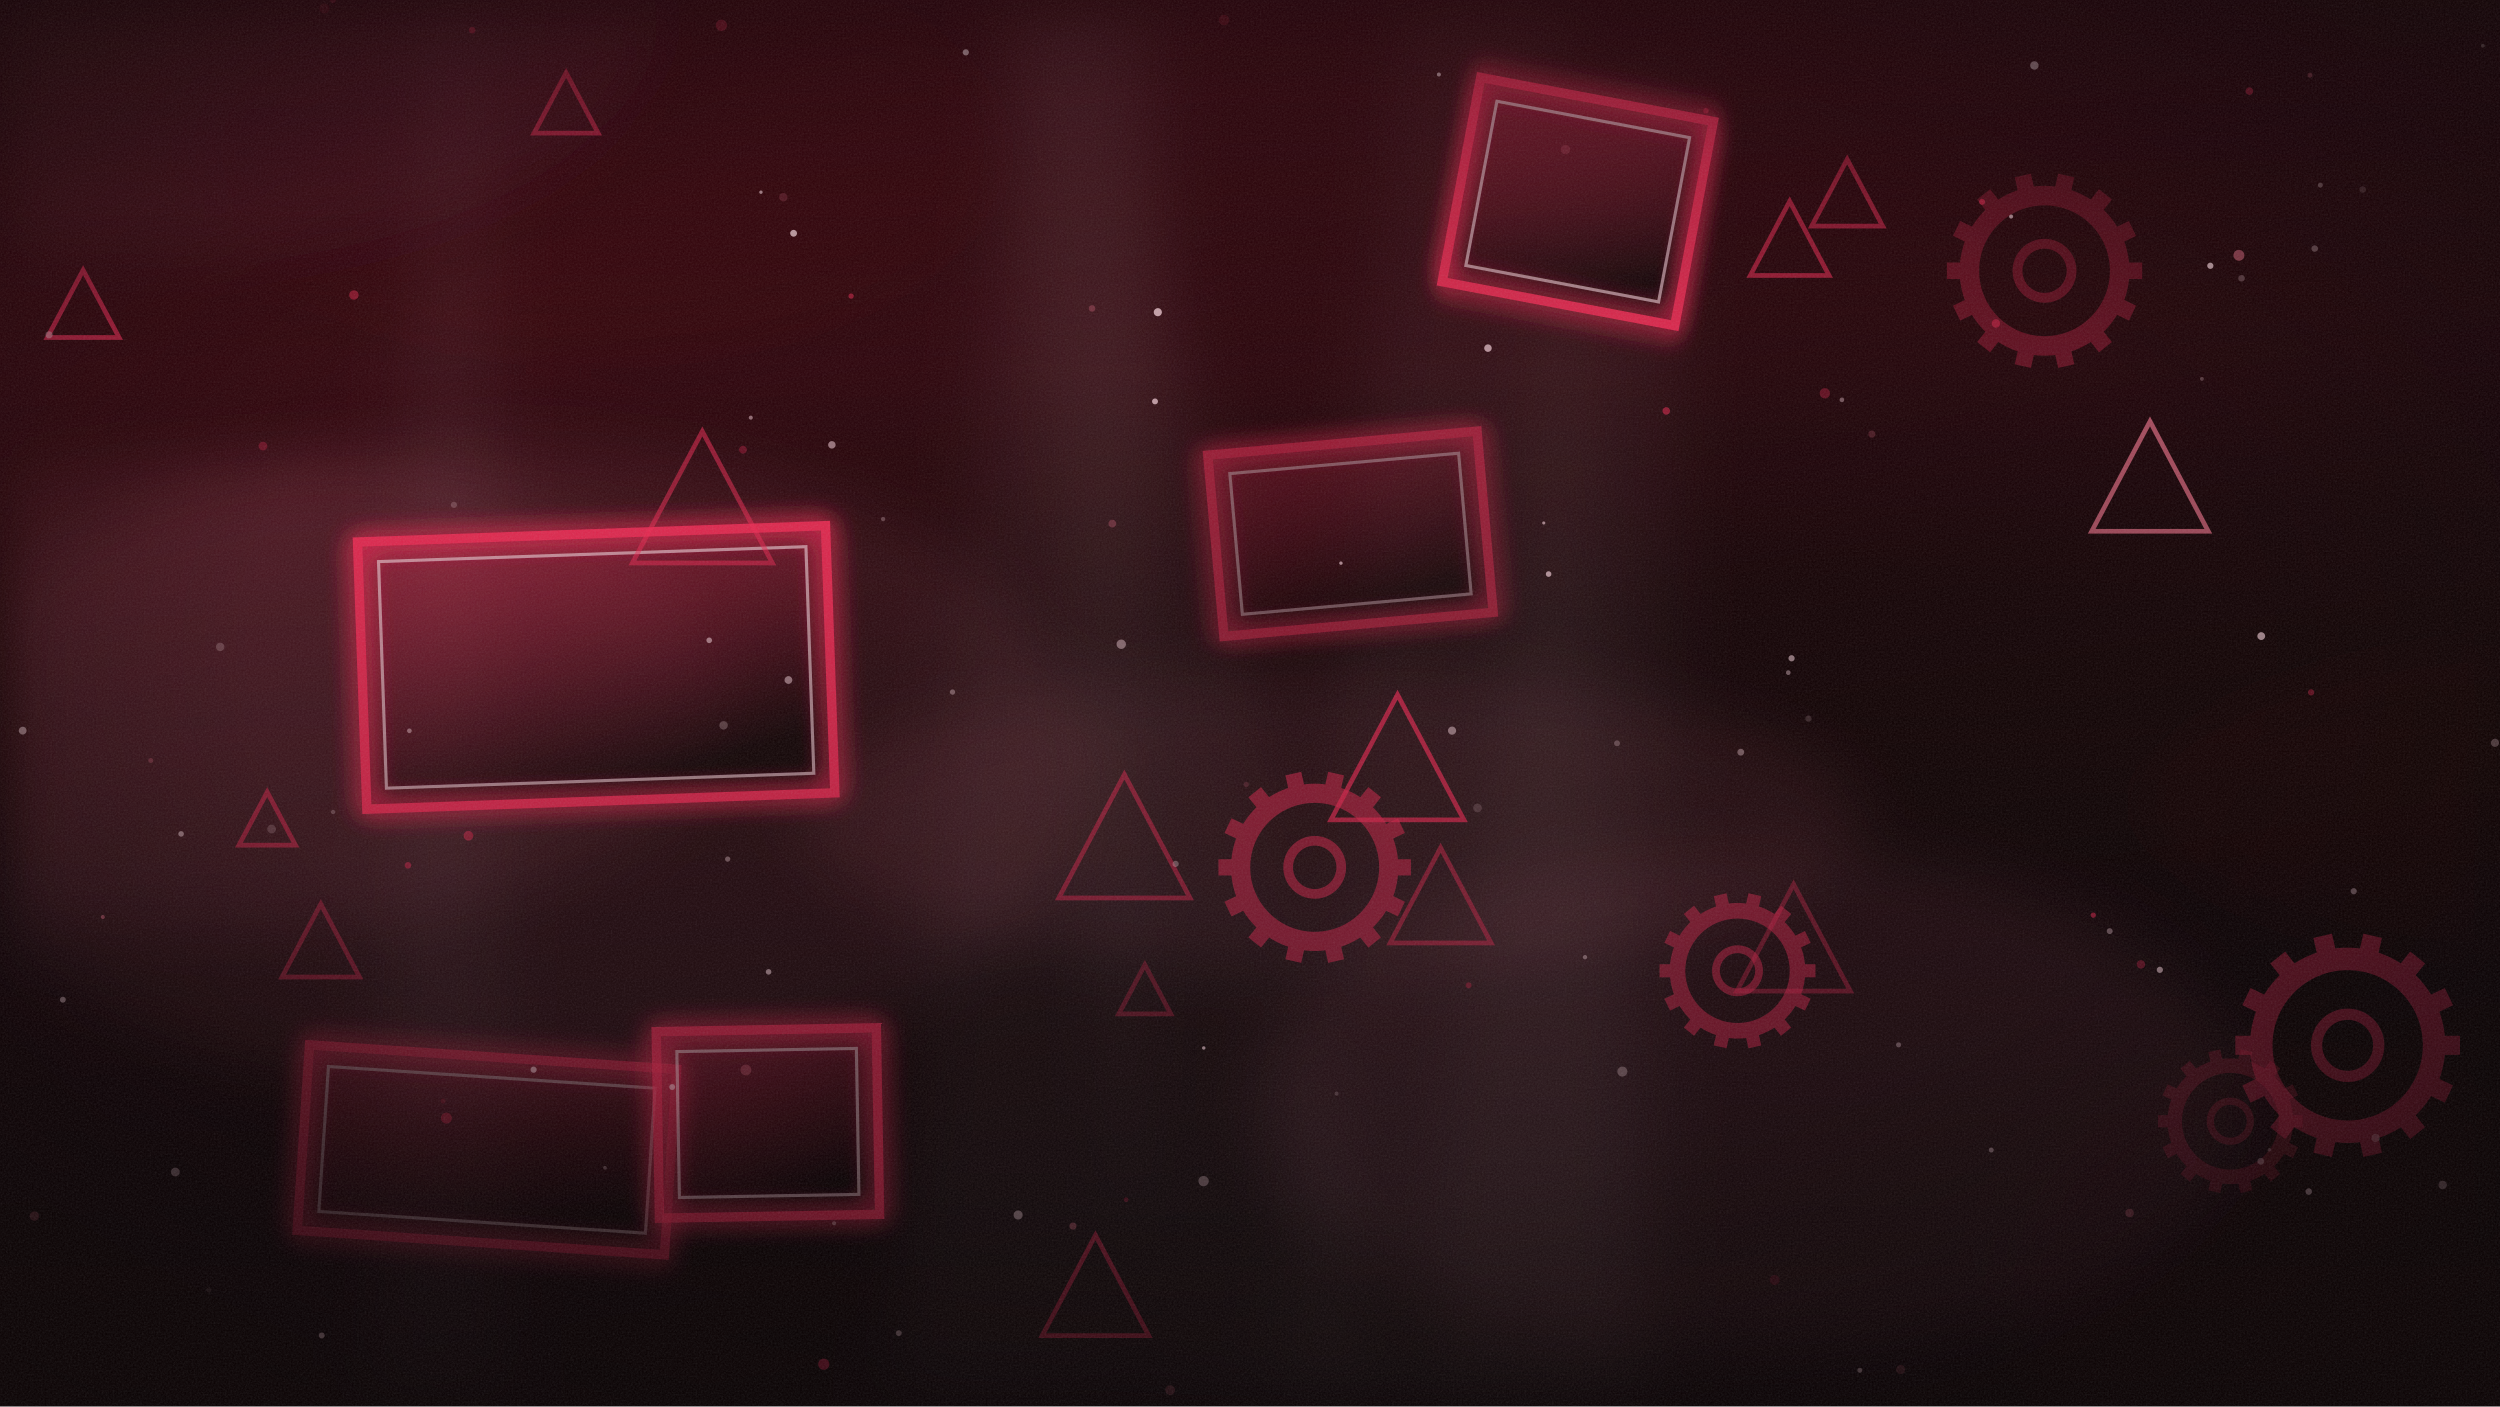
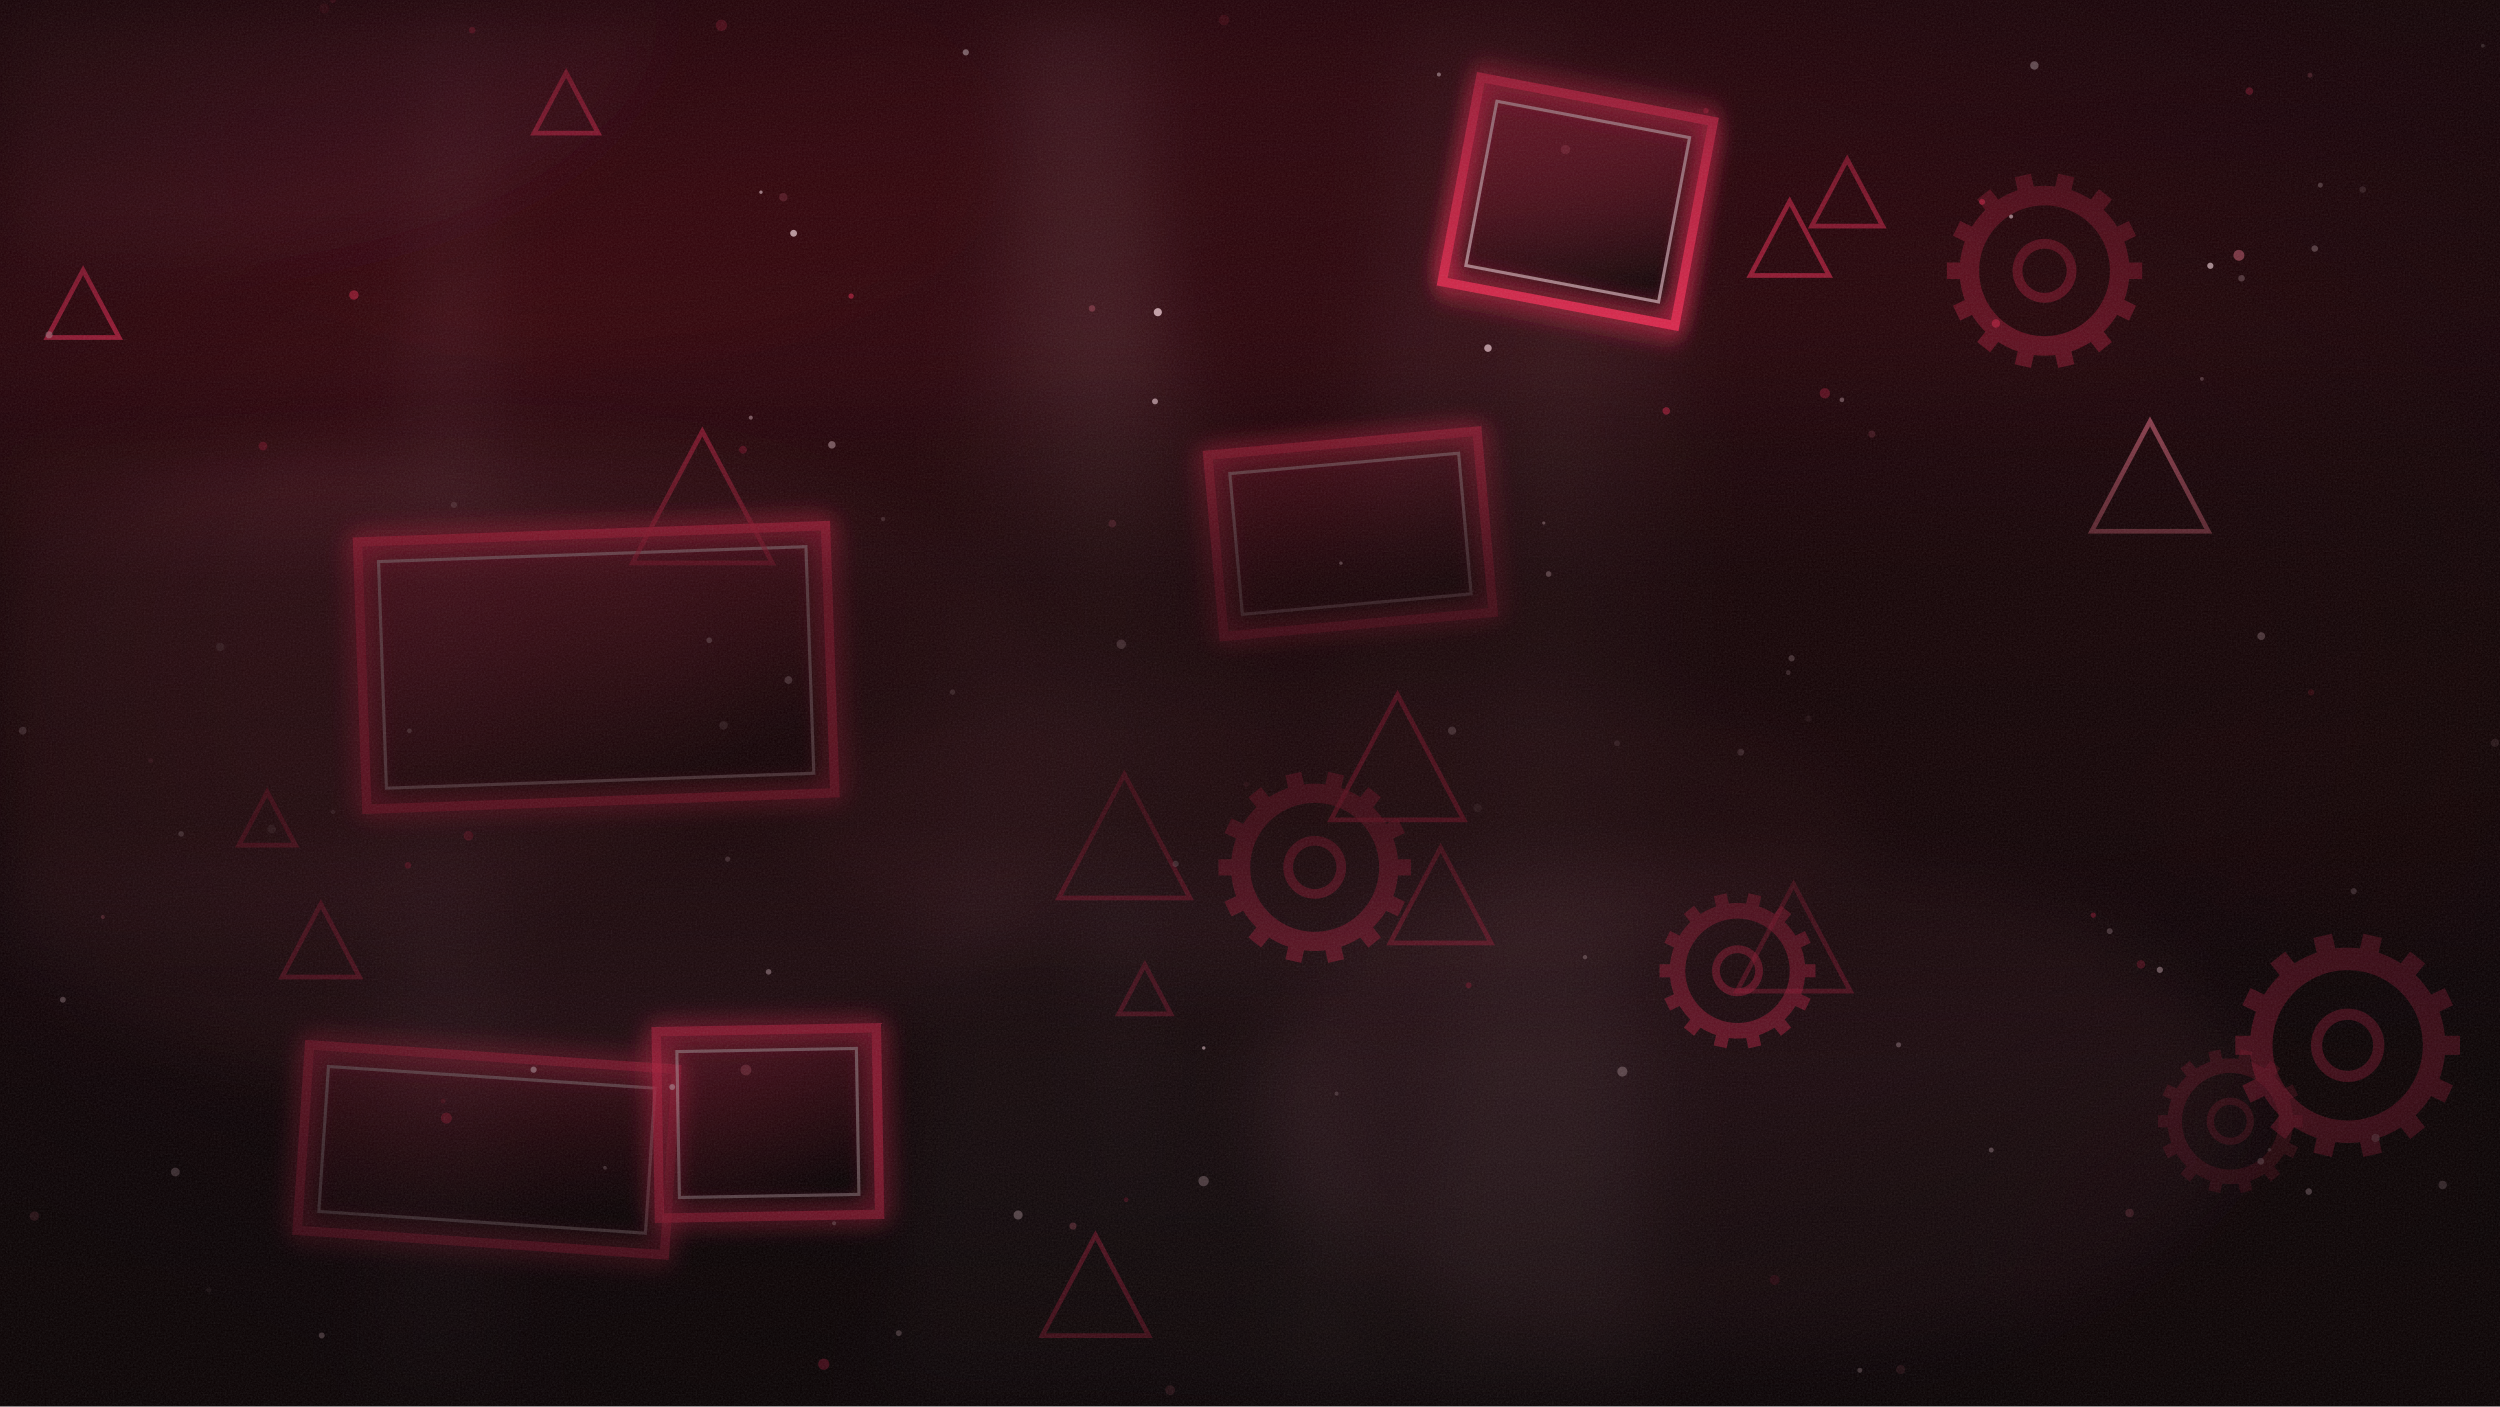
<svg xmlns="http://www.w3.org/2000/svg" class="art art--titan-complex" viewBox="0 0 1600 900" preserveAspectRatio="xMidYMid slice" role="img" aria-label="Crimson structures and black saw gears on deep red">
  <defs>
    <linearGradient id="g-bg" x1="0" y1="0" x2="0.3" y2="1">
      <stop offset="0%" stop-color="#4d0512" />
      <stop offset="58%" stop-color="#160205" />
      <stop offset="100%" stop-color="#080102" />
    </linearGradient>
    <linearGradient id="g-slab" x1="0" y1="0" x2="0.4" y2="1">
      <stop offset="0%" stop-color="#ff2d5a" stop-opacity="0.42" />
      <stop offset="100%" stop-color="#080102" stop-opacity="0.72" />
    </linearGradient>
    <linearGradient id="g-blade" x1="0" y1="0" x2="1" y2="1">
      <stop offset="0%" stop-color="#ffd9e2" stop-opacity="0.7" />
      <stop offset="60%" stop-color="#ff2d5a" stop-opacity="0.28" />
      <stop offset="100%" stop-color="#ff7a95" stop-opacity="0" />
    </linearGradient>
    <linearGradient id="g-beam" x1="0" y1="0" x2="1" y2="0">
      <stop offset="0%" stop-color="#ff2d5a" stop-opacity="0" />
      <stop offset="30%" stop-color="#ffd9e2" />
      <stop offset="70%" stop-color="#ff2d5a" />
      <stop offset="100%" stop-color="#ff2d5a" stop-opacity="0" />
    </linearGradient>
    <radialGradient id="g-orb" cx="42%" cy="38%" r="62%">
      <stop offset="0%" stop-color="#ffd9e2" />
      <stop offset="38%" stop-color="#ff2d5a" />
      <stop offset="78%" stop-color="#ff7a95" stop-opacity="0.7" />
      <stop offset="100%" stop-color="#080102" />
    </radialGradient>
    <radialGradient id="g-halo" cx="50%" cy="50%" r="50%">
      <stop offset="0%" stop-color="#ff2d5a" stop-opacity="0.42" />
      <stop offset="100%" stop-color="#ff2d5a" stop-opacity="0" />
    </radialGradient>
    <linearGradient id="g-vig" x1="0" y1="0" x2="0" y2="1">
      <stop offset="0%" stop-color="#080102" stop-opacity="0.42" />
      <stop offset="26%" stop-color="#080102" stop-opacity="0.02" />
      <stop offset="100%" stop-color="#080102" stop-opacity="0.5" />
    </linearGradient>
    <filter id="g-glow" x="-70%" y="-70%" width="240%" height="240%">
      <feGaussianBlur stdDeviation="8" result="b" />
      <feFlood flood-color="#ff2d5a" result="fc" />
      <feComposite in="fc" in2="b" operator="in" result="g" />
      <feMerge>
        <feMergeNode in="g" />
        <feMergeNode in="g" />
        <feMergeNode in="SourceGraphic" />
      </feMerge>
    </filter>
    <filter id="g-soft">
      <feGaussianBlur stdDeviation="20" />
    </filter>
    <radialGradient id="g-corner" cx="50%" cy="46%" r="72%">
      <stop offset="55%" stop-color="#080102" stop-opacity="0" />
      <stop offset="100%" stop-color="#080102" stop-opacity="0.72" />
    </radialGradient>
    <filter id="g-grain">
      <feTurbulence type="fractalNoise" baseFrequency="0.85" numOctaves="4" />
      <feColorMatrix type="saturate" values="0" />
    </filter>
  </defs>
  <rect width="1600" height="900" fill="url(#g-bg)" />
  <g filter="url(#g-soft)">
    <ellipse cx="1118.8" cy="706.4" rx="316.1" ry="161.8" fill="#ff7a95" opacity="0.1" />
    <ellipse cx="852.6" cy="526.2" rx="338.5" ry="97.2" fill="#ff7a95" opacity="0.1" />
    <ellipse cx="382.2" cy="96.9" rx="257.6" ry="129.8" fill="#4d0512" opacity="0.1" />
    <ellipse cx="1482.5" cy="828.4" rx="194.2" ry="152.9" fill="#4d0512" opacity="0.1" />
    <ellipse cx="77.3" cy="15.1" rx="333.7" ry="147.7" fill="#ff7a95" opacity="0.1" />
    <ellipse cx="1680.6" cy="513.7" rx="310.7" ry="105.4" fill="#4d0512" opacity="0.1" />
    <ellipse cx="319.1" cy="490.7" rx="379.4" ry="208.2" fill="#ff7a95" opacity="0.1" />
    <ellipse cx="142.4" cy="444" rx="324.2" ry="153.3" fill="#ff7a95" opacity="0.1" />
  </g>
  <g filter="url(#g-soft)" opacity="0.5">
    <path d="M902.6 -26.4 L998.6 -26.4 L1047.1 960 L808.2 960 Z" fill="#ffd9e2" opacity="0.1" />
    <path d="M274.9 -119.5 L312.3 -119.5 L323.7 960 L232.7 960 Z" fill="#ffd9e2" opacity="0.1" />
    <path d="M1009.9 48.4 L1077.9 48.4 L1059.6 960 L895.7 960 Z" fill="#ffd9e2" opacity="0.1" />
    <path d="M656.3 -64.5 L747.6 -64.5 L720.9 960 L562.2 960 Z" fill="#ffd9e2" opacity="0.1" />
    <path d="M639.2 -36.7 L706.7 -36.7 L900.5 960 L737.6 960 Z" fill="#ffd9e2" opacity="0.1" />
  </g>
  <g transform="translate(1009.7 129) rotate(10.7)" opacity="0.88">
    <rect x="-75.7" y="-66.5" width="151.5" height="133" fill="url(#g-slab)" />
    <rect x="-75.7" y="-66.5" width="151.5" height="133" fill="none" stroke="#ff2d5a" stroke-width="6" filter="url(#g-glow)" />
    <rect x="-62.7" y="-53.5" width="125.5" height="107" fill="none" stroke="#ffd9e2" stroke-width="2" opacity="0.7" />
  </g>
  <g transform="translate(381.5 427.1) rotate(-2)" opacity="0.93">
    <rect x="-149.8" y="-85.5" width="299.7" height="171.1" fill="url(#g-slab)" />
    <rect x="-149.8" y="-85.5" width="299.7" height="171.1" fill="none" stroke="#ff2d5a" stroke-width="6" filter="url(#g-glow)" />
    <rect x="-136.8" y="-72.5" width="273.7" height="145.1" fill="none" stroke="#ffd9e2" stroke-width="2" opacity="0.7" />
  </g>
  <g transform="translate(311.7 735.9) rotate(3.8)" opacity="0.57">
    <rect x="-117.8" y="-59.5" width="235.5" height="119" fill="url(#g-slab)" />
    <rect x="-117.8" y="-59.5" width="235.5" height="119" fill="none" stroke="#ff2d5a" stroke-width="6" filter="url(#g-glow)" />
    <rect x="-104.8" y="-46.5" width="209.5" height="93" fill="none" stroke="#ffd9e2" stroke-width="2" opacity="0.7" />
  </g>
  <g transform="translate(864.3 341.6) rotate(-5.1)" opacity="0.56">
    <rect x="-86.5" y="-58.2" width="173" height="116.4" fill="url(#g-slab)" />
    <rect x="-86.5" y="-58.2" width="173" height="116.4" fill="none" stroke="#ff2d5a" stroke-width="6" filter="url(#g-glow)" />
    <rect x="-73.5" y="-45.2" width="147" height="90.4" fill="none" stroke="#ffd9e2" stroke-width="2" opacity="0.7" />
  </g>
  <g transform="translate(491.5 718.7) rotate(-1)" opacity="0.75">
    <rect x="-70.5" y="-59.7" width="140.9" height="119.4" fill="url(#g-slab)" />
    <rect x="-70.5" y="-59.7" width="140.9" height="119.4" fill="none" stroke="#ff2d5a" stroke-width="6" filter="url(#g-glow)" />
    <rect x="-57.5" y="-46.7" width="114.9" height="93.4" fill="none" stroke="#ffd9e2" stroke-width="2" opacity="0.7" />
  </g>
  <g transform="translate(1502.5 669)" fill="none" stroke="#ff2d5a" opacity="0.45">
    <circle r="55.3" stroke-width="14.4" />
    <circle r="19.9" stroke-width="7.2" />
    <path d="M58.1 0 L71.9 0" stroke-width="12.2" />
    <path d="M52.3 25.2 L64.8 31.2" stroke-width="12.2" />
    <path d="M36.2 45.4 L44.8 56.2" stroke-width="12.2" />
    <path d="M12.9 56.6 L16 70.1" stroke-width="12.2" />
    <path d="M-12.9 56.6 L-16 70.1" stroke-width="12.2" />
    <path d="M-36.2 45.4 L-44.8 56.2" stroke-width="12.2" />
    <path d="M-52.3 25.2 L-64.8 31.2" stroke-width="12.2" />
    <path d="M-58.1 0 L-71.9 0" stroke-width="12.2" />
    <path d="M-52.3 -25.2 L-64.8 -31.2" stroke-width="12.2" />
    <path d="M-36.2 -45.4 L-44.8 -56.2" stroke-width="12.2" />
    <path d="M-12.9 -56.6 L-16 -70.1" stroke-width="12.2" />
    <path d="M12.9 -56.6 L16 -70.1" stroke-width="12.2" />
    <path d="M36.2 -45.4 L44.8 -56.2" stroke-width="12.2" />
    <path d="M52.3 -25.2 L64.8 -31.2" stroke-width="12.2" />
  </g>
  <g transform="translate(1112 621.3)" fill="none" stroke="#ff2d5a" opacity="0.51">
    <circle r="38.4" stroke-width="10" />
    <circle r="13.8" stroke-width="5" />
    <path d="M40.3 0 L49.9 0" stroke-width="8.4" />
    <path d="M36.3 17.5 L45 21.7" stroke-width="8.4" />
    <path d="M25.1 31.5 L31.1 39" stroke-width="8.4" />
    <path d="M9 39.3 L11.1 48.7" stroke-width="8.4" />
    <path d="M-9 39.3 L-11.1 48.7" stroke-width="8.4" />
    <path d="M-25.1 31.5 L-31.1 39" stroke-width="8.4" />
    <path d="M-36.3 17.5 L-45 21.7" stroke-width="8.4" />
    <path d="M-40.3 0 L-49.9 0" stroke-width="8.4" />
    <path d="M-36.3 -17.5 L-45 -21.7" stroke-width="8.4" />
    <path d="M-25.1 -31.5 L-31.1 -39" stroke-width="8.4" />
    <path d="M-9 -39.3 L-11.1 -48.7" stroke-width="8.4" />
    <path d="M9 -39.3 L11.1 -48.7" stroke-width="8.4" />
    <path d="M25.1 -31.5 L31.1 -39" stroke-width="8.4" />
    <path d="M36.3 -17.5 L45 -21.7" stroke-width="8.4" />
  </g>
  <g transform="translate(841.4 555.1)" fill="none" stroke="#ff2d5a" opacity="0.54">
    <circle r="47.4" stroke-width="12.3" />
    <circle r="17" stroke-width="6.2" />
    <path d="M49.7 0 L61.6 0" stroke-width="10.4" />
    <path d="M44.8 21.6 L55.5 26.7" stroke-width="10.4" />
    <path d="M31 38.9 L38.4 48.1" stroke-width="10.4" />
    <path d="M11.1 48.5 L13.7 60" stroke-width="10.4" />
    <path d="M-11.1 48.5 L-13.7 60" stroke-width="10.4" />
    <path d="M-31 38.9 L-38.4 48.1" stroke-width="10.4" />
    <path d="M-44.8 21.6 L-55.5 26.7" stroke-width="10.4" />
    <path d="M-49.7 0 L-61.6 0" stroke-width="10.4" />
    <path d="M-44.8 -21.6 L-55.5 -26.7" stroke-width="10.4" />
    <path d="M-31 -38.9 L-38.4 -48.1" stroke-width="10.4" />
    <path d="M-11.1 -48.5 L-13.7 -60" stroke-width="10.4" />
    <path d="M11.1 -48.5 L13.7 -60" stroke-width="10.4" />
    <path d="M31 -38.9 L38.4 -48.1" stroke-width="10.4" />
    <path d="M44.8 -21.6 L55.5 -26.7" stroke-width="10.4" />
  </g>
  <g transform="translate(1427.4 717.6)" fill="none" stroke="#ff2d5a" opacity="0.26">
    <circle r="35.6" stroke-width="9.3" />
    <circle r="12.8" stroke-width="4.6" />
    <path d="M37.4 0 L46.3 0" stroke-width="7.8" />
    <path d="M33.7 16.2 L41.7 20.1" stroke-width="7.8" />
    <path d="M23.3 29.2 L28.9 36.2" stroke-width="7.8" />
    <path d="M8.3 36.4 L10.3 45.1" stroke-width="7.8" />
    <path d="M-8.3 36.4 L-10.3 45.1" stroke-width="7.8" />
    <path d="M-23.3 29.2 L-28.9 36.2" stroke-width="7.8" />
    <path d="M-33.7 16.2 L-41.7 20.1" stroke-width="7.8" />
    <path d="M-37.4 0 L-46.3 0" stroke-width="7.8" />
    <path d="M-33.7 -16.2 L-41.7 -20.1" stroke-width="7.8" />
    <path d="M-23.3 -29.2 L-28.9 -36.2" stroke-width="7.8" />
    <path d="M-8.3 -36.4 L-10.3 -45.1" stroke-width="7.8" />
    <path d="M8.3 -36.4 L10.3 -45.1" stroke-width="7.8" />
    <path d="M23.3 -29.2 L28.9 -36.2" stroke-width="7.8" />
    <path d="M33.7 -16.2 L41.7 -20.1" stroke-width="7.8" />
  </g>
  <g transform="translate(1308.5 173.3)" fill="none" stroke="#ff2d5a" opacity="0.29">
    <circle r="48.1" stroke-width="12.5" />
    <circle r="17.3" stroke-width="6.3" />
    <path d="M50.5 0 L62.5 0" stroke-width="10.6" />
    <path d="M45.5 21.9 L56.3 27.1" stroke-width="10.6" />
    <path d="M31.5 39.5 L39 48.9" stroke-width="10.6" />
    <path d="M11.2 49.2 L13.9 61" stroke-width="10.6" />
    <path d="M-11.2 49.2 L-13.9 61" stroke-width="10.6" />
    <path d="M-31.5 39.5 L-39 48.9" stroke-width="10.6" />
    <path d="M-45.5 21.9 L-56.3 27.1" stroke-width="10.6" />
    <path d="M-50.5 0 L-62.5 0" stroke-width="10.6" />
    <path d="M-45.5 -21.9 L-56.3 -27.1" stroke-width="10.6" />
    <path d="M-31.5 -39.5 L-39 -48.9" stroke-width="10.6" />
    <path d="M-11.2 -49.2 L-13.9 -61" stroke-width="10.6" />
    <path d="M11.2 -49.2 L13.9 -61" stroke-width="10.6" />
    <path d="M31.5 -39.5 L39 -48.9" stroke-width="10.6" />
    <path d="M45.5 -21.9 L56.3 -27.1" stroke-width="10.6" />
  </g>
  <path d="M1147.9 566 L1184.2 634.3 L1111.6 634.3 Z" fill="none" stroke="#ff2d5a" stroke-width="3" opacity="0.39" />
  <path d="M1376 269.7 L1413.3 340 L1338.7 340 Z" fill="none" stroke="#ff7a95" stroke-width="3" opacity="0.63" />
  <path d="M719.6 495.7 L761.6 574.7 L677.6 574.7 Z" fill="none" stroke="#ff2d5a" stroke-width="3" opacity="0.52" />
  <path d="M732.7 617.5 L749.3 648.9 L716 648.9 Z" fill="none" stroke="#ff2d5a" stroke-width="3" opacity="0.34" />
  <path d="M362.3 46.6 L382.8 85.2 L341.8 85.2 Z" fill="none" stroke="#ff2d5a" stroke-width="3" opacity="0.66" />
  <path d="M171 506.9 L189.1 540.9 L152.9 540.9 Z" fill="none" stroke="#ff2d5a" stroke-width="3" opacity="0.52" />
  <path d="M1145.4 128.8 L1170.6 176.3 L1120.2 176.3 Z" fill="none" stroke="#ff2d5a" stroke-width="3" opacity="0.57" />
  <path d="M53.2 172.9 L76.2 216 L30.3 216 Z" fill="none" stroke="#ff2d5a" stroke-width="3" opacity="0.72" />
  <path d="M205.3 578.6 L230.1 625.3 L180.5 625.3 Z" fill="none" stroke="#ff2d5a" stroke-width="3" opacity="0.41" />
  <path d="M1182.2 102 L1204.9 144.7 L1159.5 144.7 Z" fill="none" stroke="#ff2d5a" stroke-width="3" opacity="0.53" />
  <path d="M894.4 444.6 L936.9 524.7 L851.8 524.7 Z" fill="none" stroke="#ff2d5a" stroke-width="3" opacity="0.72" />
  <path d="M701.1 790.6 L735.2 854.8 L667 854.8 Z" fill="none" stroke="#ff2d5a" stroke-width="3" opacity="0.49" />
  <path d="M449.5 276.1 L494.3 360.3 L404.7 360.3 Z" fill="none" stroke="#ff2d5a" stroke-width="3" opacity="0.51" />
  <path d="M922 542.6 L954.3 603.5 L889.7 603.5 Z" fill="none" stroke="#ff2d5a" stroke-width="3" opacity="0.50" />
  <g fill="#ffd9e2">
    <circle cx="1014.4" cy="612.6" r="1.4" opacity="0.50" />
    <circle cx="1144.5" cy="430.5" r="1.5" opacity="0.46" />
    <circle cx="945.6" cy="517.1" r="2.8" opacity="0.20" />
    <circle cx="387.2" cy="747.4" r="1.2" opacity="0.36" />
    <circle cx="262" cy="467.7" r="1.5" opacity="0.50" />
    <circle cx="1287.1" cy="138.6" r="1.3" opacity="0.73" />
    <circle cx="430.2" cy="695.7" r="1.9" opacity="0.59" />
    <circle cx="532.4" cy="284.7" r="2.4" opacity="0.55" />
    <circle cx="487" cy="123" r="1.1" opacity="0.70" />
    <circle cx="140.9" cy="414" r="2.7" opacity="0.26" />
    <circle cx="609.6" cy="442.9" r="1.7" opacity="0.42" />
    <circle cx="1512.1" cy="121.3" r="2.1" opacity="0.23" />
    <circle cx="1485" cy="118.5" r="1.6" opacity="0.43" />
    <circle cx="1146.6" cy="421.3" r="2.0" opacity="0.61" />
    <circle cx="920.9" cy="47.7" r="1.3" opacity="0.69" />
    <circle cx="618.1" cy="33.5" r="2.0" opacity="0.73" />
    <circle cx="40.2" cy="639.8" r="1.9" opacity="0.63" />
    <circle cx="1434.6" cy="178.1" r="2.1" opacity="0.31" />
    <circle cx="855.4" cy="699.9" r="1.3" opacity="0.27" />
    <circle cx="1034.9" cy="475.7" r="1.9" opacity="0.33" />
    <circle cx="115.9" cy="533.7" r="1.8" opacity="0.60" />
    <circle cx="507.9" cy="149.3" r="2.2" opacity="0.82" />
    <circle cx="1452.4" cy="735.9" r="1.1" opacity="0.37" />
    <circle cx="491.9" cy="622" r="1.8" opacity="0.65" />
    <circle cx="1114.1" cy="481.4" r="2.2" opacity="0.46" />
    <circle cx="1477.6" cy="762.6" r="2.1" opacity="0.64" />
    <circle cx="929.3" cy="467.6" r="2.6" opacity="0.57" />
    <circle cx="1447.2" cy="407.1" r="2.5" opacity="0.69" />
    <circle cx="504.6" cy="435.2" r="2.5" opacity="0.56" />
    <circle cx="858.2" cy="360.4" r="1.1" opacity="0.69" />
    <circle cx="952.3" cy="222.8" r="2.4" opacity="0.68" />
    <circle cx="1350.2" cy="595.9" r="1.9" opacity="0.44" />
    <circle cx="173.8" cy="530.6" r="2.8" opacity="0.23" />
    <circle cx="1563.3" cy="758.4" r="2.7" opacity="0.51" />
    <circle cx="533.8" cy="782.9" r="1.3" opacity="0.38" />
    <circle cx="1274.4" cy="736" r="1.6" opacity="0.52" />
    <circle cx="465.7" cy="549.8" r="1.7" opacity="0.45" />
    <circle cx="31.4" cy="214.3" r="2.3" opacity="0.44" />
    <circle cx="1589" cy="29.3" r="1.2" opacity="0.60" />
    <circle cx="1190.3" cy="877" r="1.6" opacity="0.67" />
    <circle cx="1506.4" cy="570.4" r="2.0" opacity="0.46" />
    <circle cx="770.4" cy="670.7" r="1.1" opacity="0.82" />
    <circle cx="565.2" cy="332.2" r="1.4" opacity="0.30" />
    <circle cx="575.2" cy="853.2" r="1.9" opacity="0.52" />
    <circle cx="290.5" cy="323.1" r="2.0" opacity="0.22" />
    <circle cx="739.2" cy="256.9" r="1.9" opacity="0.71" />
    <circle cx="133.6" cy="825.6" r="1.6" opacity="0.22" />
    <circle cx="213.2" cy="519.7" r="1.4" opacity="0.29" />
    <circle cx="991.1" cy="367.4" r="1.8" opacity="0.73" />
    <circle cx="1520.4" cy="728.3" r="2.7" opacity="0.31" />
    <circle cx="1382.3" cy="620.7" r="2.0" opacity="0.73" />
    <circle cx="1302" cy="41.9" r="2.7" opacity="0.69" />
    <circle cx="741" cy="199.8" r="2.6" opacity="0.78" />
    <circle cx="1215.1" cy="668.7" r="1.6" opacity="0.44" />
    <circle cx="205.9" cy="854.7" r="1.9" opacity="0.78" />
    <circle cx="1414.6" cy="170.1" r="2.0" opacity="0.85" />
    <circle cx="1178.8" cy="255.9" r="1.5" opacity="0.39" />
    <circle cx="1409.2" cy="242.5" r="1.3" opacity="0.25" />
    <circle cx="988" cy="334.7" r="1.0" opacity="0.64" />
    <circle cx="480.5" cy="267.3" r="1.3" opacity="0.50" />
  </g>
  <circle cx="463.1" cy="464.2" r="2.7" fill="#ffd9e2" opacity="0.3" />
  <circle cx="1370.2" cy="617.2" r="2.7" fill="#ff2d5a" opacity="0.4" />
  <circle cx="239.2" cy="90.7" r="4.4" fill="#ff7a95" opacity="0.2" filter="url(#g-soft)" />
  <circle cx="1216.4" cy="876.5" r="2.9" fill="#ff7a95" opacity="0.3" />
  <circle cx="544.7" cy="189.5" r="1.7" fill="#ff2d5a" opacity="0.5" />
  <circle cx="1268.5" cy="129.2" r="1.9" fill="#ff2d5a" opacity="0.6" />
  <circle cx="477.4" cy="684.8" r="3.5" fill="#ff7a95" opacity="0.3" />
  <circle cx="1038.3" cy="685.8" r="3.2" fill="#ffd9e2" opacity="0.4" />
  <circle cx="1339.7" cy="585.7" r="1.7" fill="#ff2d5a" opacity="0.6" />
  <circle cx="1561.2" cy="470.7" r="4.5" fill="#ffd9e2" opacity="0.1" filter="url(#g-soft)" />
  <circle cx="1562.7" cy="71.7" r="5.1" fill="#ffd9e2" opacity="0.2" filter="url(#g-soft)" />
  <circle cx="527.2" cy="873.1" r="3.6" fill="#ff2d5a" opacity="0.6" />
  <circle cx="1454" cy="216.3" r="5.2" fill="#ff7a95" opacity="0.1" filter="url(#g-soft)" />
  <circle cx="285.7" cy="715.6" r="3.5" fill="#ff2d5a" opacity="0.4" />
  <circle cx="748.9" cy="889.7" r="3.1" fill="#ff7a95" opacity="0.3" />
  <circle cx="173.5" cy="23.8" r="5.2" fill="#ffd9e2" opacity="0.2" filter="url(#g-soft)" />
  <circle cx="241.4" cy="805.7" r="4.3" fill="#ff2d5a" opacity="0.1" filter="url(#g-soft)" />
  <circle cx="299.8" cy="534.9" r="3.1" fill="#ff2d5a" opacity="0.5" />
  <circle cx="1135.8" cy="819.2" r="3.2" fill="#ff2d5a" opacity="0.2" />
  <circle cx="714.2" cy="749" r="5.2" fill="#ff7a95" opacity="0.1" filter="url(#g-soft)" />
  <circle cx="501.3" cy="126.2" r="2.7" fill="#ff7a95" opacity="0.2" />
  <circle cx="770.3" cy="755.9" r="3.3" fill="#ffd9e2" opacity="0.4" />
  <circle cx="1267.4" cy="356.9" r="5.4" fill="#ffd9e2" opacity="0.1" filter="url(#g-soft)" />
  <circle cx="1478.4" cy="48.1" r="1.6" fill="#ff7a95" opacity="0.5" />
  <circle cx="1444.6" cy="327.7" r="3.7" fill="#ffd9e2" opacity="0.1" filter="url(#g-soft)" />
  <circle cx="1362.9" cy="776.3" r="2.7" fill="#ff7a95" opacity="0.4" />
  <circle cx="168.3" cy="285.5" r="2.8" fill="#ff2d5a" opacity="0.3" />
  <circle cx="1198" cy="277.8" r="2.3" fill="#ff7a95" opacity="0.2" />
  <circle cx="797.6" cy="502.1" r="1.7" fill="#ff7a95" opacity="0.2" />
  <circle cx="783.4" cy="12.8" r="3.3" fill="#ff2d5a" opacity="0.2" />
  <circle cx="1242.7" cy="537.7" r="4.7" fill="#ff2d5a" opacity="0.1" filter="url(#g-soft)" />
  <circle cx="1319.8" cy="627.1" r="4.6" fill="#ffd9e2" opacity="0.2" filter="url(#g-soft)" />
  <circle cx="24.6" cy="488" r="5.2" fill="#ffd9e2" opacity="0.2" filter="url(#g-soft)" />
  <circle cx="711.9" cy="335.1" r="2.5" fill="#ff7a95" opacity="0.3" />
  <circle cx="1439.6" cy="58.3" r="2.4" fill="#ff2d5a" opacity="0.6" />
  <circle cx="226.5" cy="188.8" r="3" fill="#ff2d5a" opacity="0.5" />
  <circle cx="752.4" cy="552.9" r="2" fill="#ffd9e2" opacity="0.4" />
  <circle cx="229.3" cy="271.1" r="3.7" fill="#ffd9e2" opacity="0.2" filter="url(#g-soft)" />
  <circle cx="453.9" cy="409.8" r="1.8" fill="#ffd9e2" opacity="0.6" />
  <circle cx="1479.1" cy="443.1" r="2" fill="#ff2d5a" opacity="0.4" />
  <circle cx="496.9" cy="331.7" r="5.1" fill="#ffd9e2" opacity="0.2" filter="url(#g-soft)" />
  <circle cx="1488.8" cy="568.1" r="4.2" fill="#ff2d5a" opacity="0.2" filter="url(#g-soft)" />
  <circle cx="533.8" cy="291.2" r="4" fill="#ff7a95" opacity="0.1" filter="url(#g-soft)" />
  <circle cx="651.6" cy="777.6" r="2.9" fill="#ffd9e2" opacity="0.5" />
  <circle cx="475.5" cy="287.8" r="2.5" fill="#ff2d5a" opacity="0.3" />
  <circle cx="1446.9" cy="743.2" r="2.2" fill="#ffd9e2" opacity="0.4" />
  <circle cx="693.8" cy="185.9" r="4.3" fill="#ff7a95" opacity="0.2" filter="url(#g-soft)" />
  <circle cx="65.8" cy="586.9" r="1.3" fill="#ff7a95" opacity="0.6" />
  <circle cx="598.6" cy="256.1" r="4.7" fill="#ff2d5a" opacity="0.2" filter="url(#g-soft)" />
  <circle cx="213.1" cy="0.1" r="1.9" fill="#ff2d5a" opacity="0.3" />
  <circle cx="527.5" cy="570.6" r="4.2" fill="#ff7a95" opacity="0.2" filter="url(#g-soft)" />
  <circle cx="1171.4" cy="312.2" r="4.4" fill="#ff7a95" opacity="0.1" filter="url(#g-soft)" />
  <circle cx="666.8" cy="3" r="4.8" fill="#ff7a95" opacity="0.2" filter="url(#g-soft)" />
  <circle cx="1158.7" cy="477.1" r="4.6" fill="#ffd9e2" opacity="0.1" filter="url(#g-soft)" />
  <circle cx="96.5" cy="486.7" r="1.6" fill="#ff7a95" opacity="0.3" />
  <circle cx="296.3" cy="314.4" r="3.9" fill="#ffd9e2" opacity="0.1" filter="url(#g-soft)" />
  <circle cx="1001.9" cy="95.7" r="3" fill="#ff7a95" opacity="0.2" />
  <circle cx="105.8" cy="435.2" r="4.3" fill="#ff2d5a" opacity="0.1" filter="url(#g-soft)" />
  <circle cx="1481.4" cy="159.1" r="2.1" fill="#ffd9e2" opacity="0.4" />
  <circle cx="939.9" cy="630.6" r="1.9" fill="#ff2d5a" opacity="0.4" />
  <circle cx="698.9" cy="197.4" r="2.1" fill="#ff7a95" opacity="0.3" />
  <circle cx="14.5" cy="467.6" r="2.5" fill="#ffd9e2" opacity="0.6" />
  <circle cx="1066.4" cy="263" r="2.4" fill="#ff2d5a" opacity="0.5" />
  <circle cx="1277.4" cy="207" r="2.7" fill="#ff2d5a" opacity="0.4" />
  <circle cx="1431.4" cy="199.6" r="4.8" fill="#ff7a95" opacity="0.2" filter="url(#g-soft)" />
  <circle cx="1432.9" cy="163.4" r="3.5" fill="#ff7a95" opacity="0.6" />
  <circle cx="341.5" cy="684.6" r="2" fill="#ffd9e2" opacity="0.6" />
  <circle cx="1091.8" cy="70.9" r="1.8" fill="#ff2d5a" opacity="0.4" />
  <circle cx="1157.4" cy="459.9" r="2" fill="#ffd9e2" opacity="0.2" />
  <circle cx="695.1" cy="625.9" r="5.2" fill="#ff7a95" opacity="0.1" filter="url(#g-soft)" />
  <circle cx="1231.2" cy="546.9" r="4.1" fill="#ff7a95" opacity="0.1" filter="url(#g-soft)" />
  <circle cx="283.6" cy="704.7" r="1.6" fill="#ff2d5a" opacity="0.2" />
  <circle cx="686.7" cy="784.7" r="2.3" fill="#ff7a95" opacity="0.4" />
  <circle cx="526" cy="474.9" r="5.3" fill="#ff7a95" opacity="0.1" filter="url(#g-soft)" />
  <circle cx="1167.9" cy="251.7" r="3.3" fill="#ff2d5a" opacity="0.3" />
  <circle cx="717.6" cy="412.3" r="3" fill="#ffd9e2" opacity="0.5" />
  <circle cx="850.9" cy="202.8" r="4" fill="#ff2d5a" opacity="0.1" filter="url(#g-soft)" />
  <circle cx="22" cy="778.3" r="3" fill="#ff7a95" opacity="0.4" />
  <circle cx="112.2" cy="750.1" r="2.8" fill="#ffd9e2" opacity="0.5" />
  <circle cx="720.7" cy="767.8" r="1.5" fill="#ff2d5a" opacity="0.3" />
  <circle cx="1189.6" cy="301.8" r="4.3" fill="#ff7a95" opacity="0.2" filter="url(#g-soft)" />
  <circle cx="302.2" cy="19.3" r="2.1" fill="#ff2d5a" opacity="0.5" />
  <circle cx="1136" cy="138.2" r="4" fill="#ff7a95" opacity="0.2" filter="url(#g-soft)" />
  <circle cx="1221.3" cy="513.9" r="4.6" fill="#ff2d5a" opacity="0.1" filter="url(#g-soft)" />
  <circle cx="261.1" cy="553.8" r="2.1" fill="#ff2d5a" opacity="0.5" />
  <circle cx="1596.8" cy="475.4" r="2.6" fill="#ffd9e2" opacity="0.4" />
  <circle cx="1349.7" cy="530" r="4.7" fill="#ff2d5a" opacity="0.1" filter="url(#g-soft)" />
  <circle cx="207.6" cy="5.4" r="3.2" fill="#ff2d5a" opacity="0.2" />
  <circle cx="1334.4" cy="770.4" r="4.4" fill="#ffd9e2" opacity="0.1" filter="url(#g-soft)" />
  <circle cx="461.7" cy="16.2" r="3.6" fill="#ff2d5a" opacity="0.4" />
+   <linearGradient id="g-band" x1="0" y1="0" x2="0" y2="1">
+     <stop offset="0%" stop-color="#160205" stop-opacity="0" />
+     <stop offset="34%" stop-color="#160205" stop-opacity="0.62" />
+     <stop offset="66%" stop-color="#160205" stop-opacity="0.62" />
+     <stop offset="100%" stop-color="#160205" stop-opacity="0" />
+   </linearGradient>
+   <rect x="0" y="216" width="1600" height="468" fill="url(#g-band)" />
  <rect width="1600" height="900" fill="url(#g-corner)" />
  <rect width="1600" height="900" fill="url(#g-vig)" />
  <rect width="1600" height="900" filter="url(#g-grain)" opacity="0.12" />
</svg>
